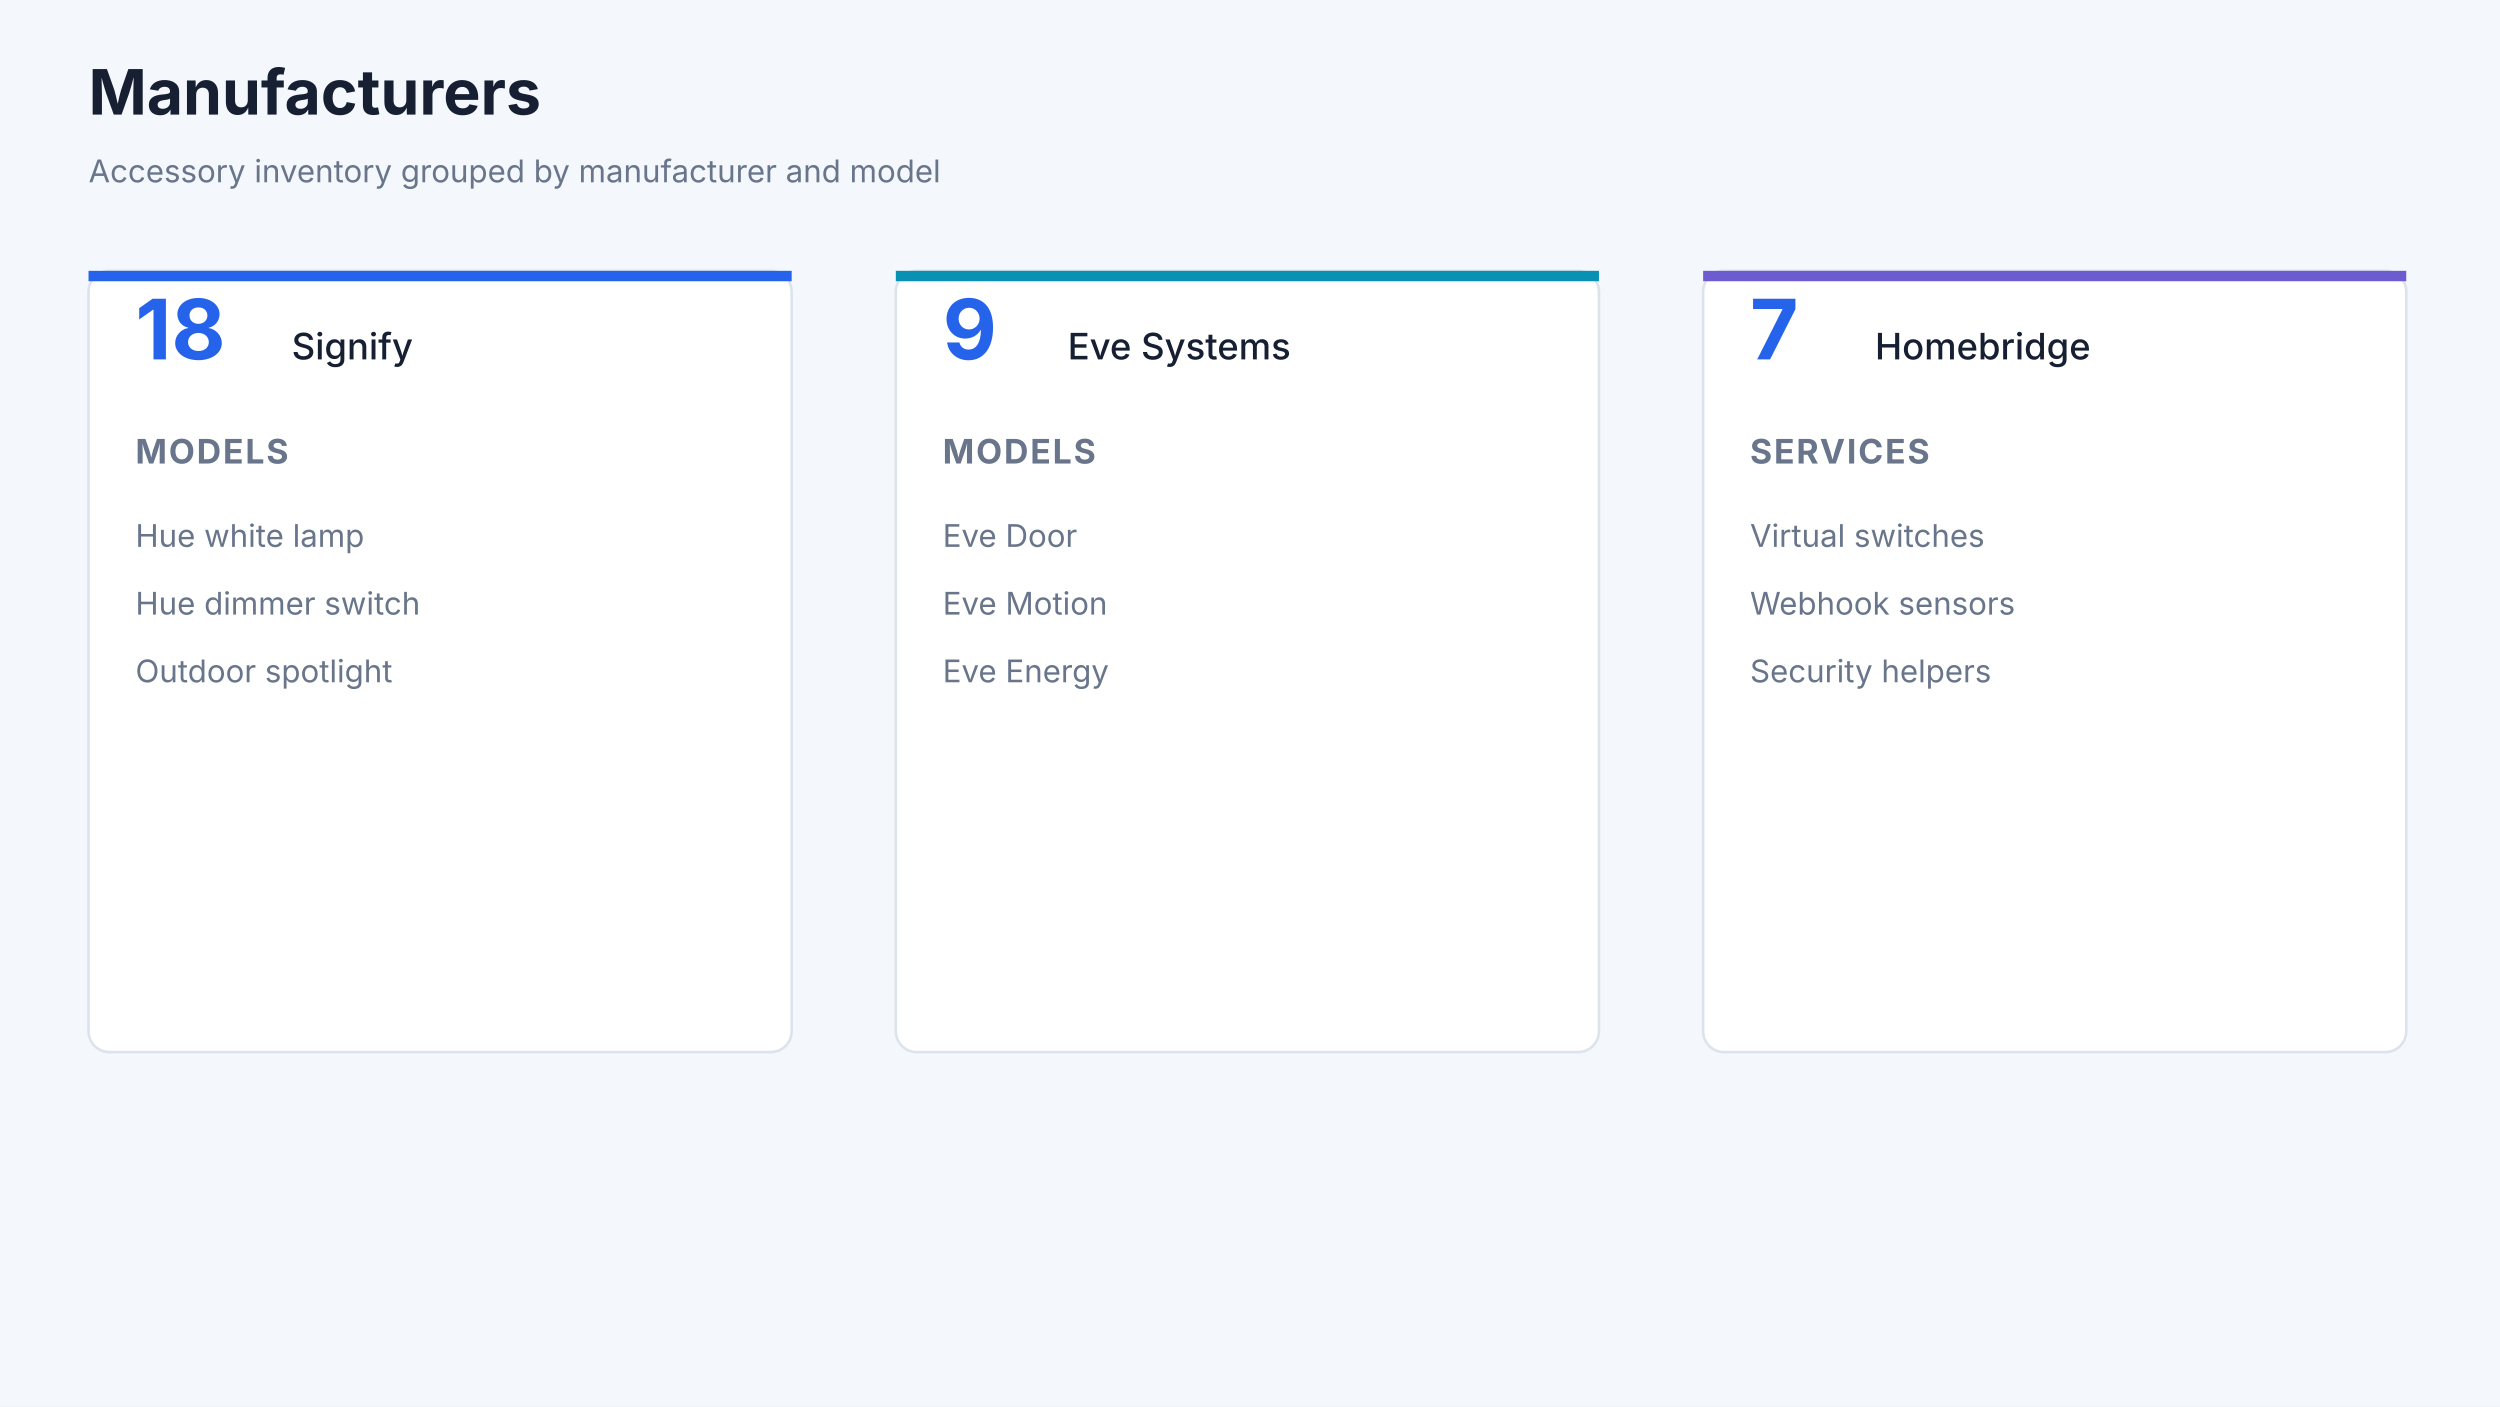
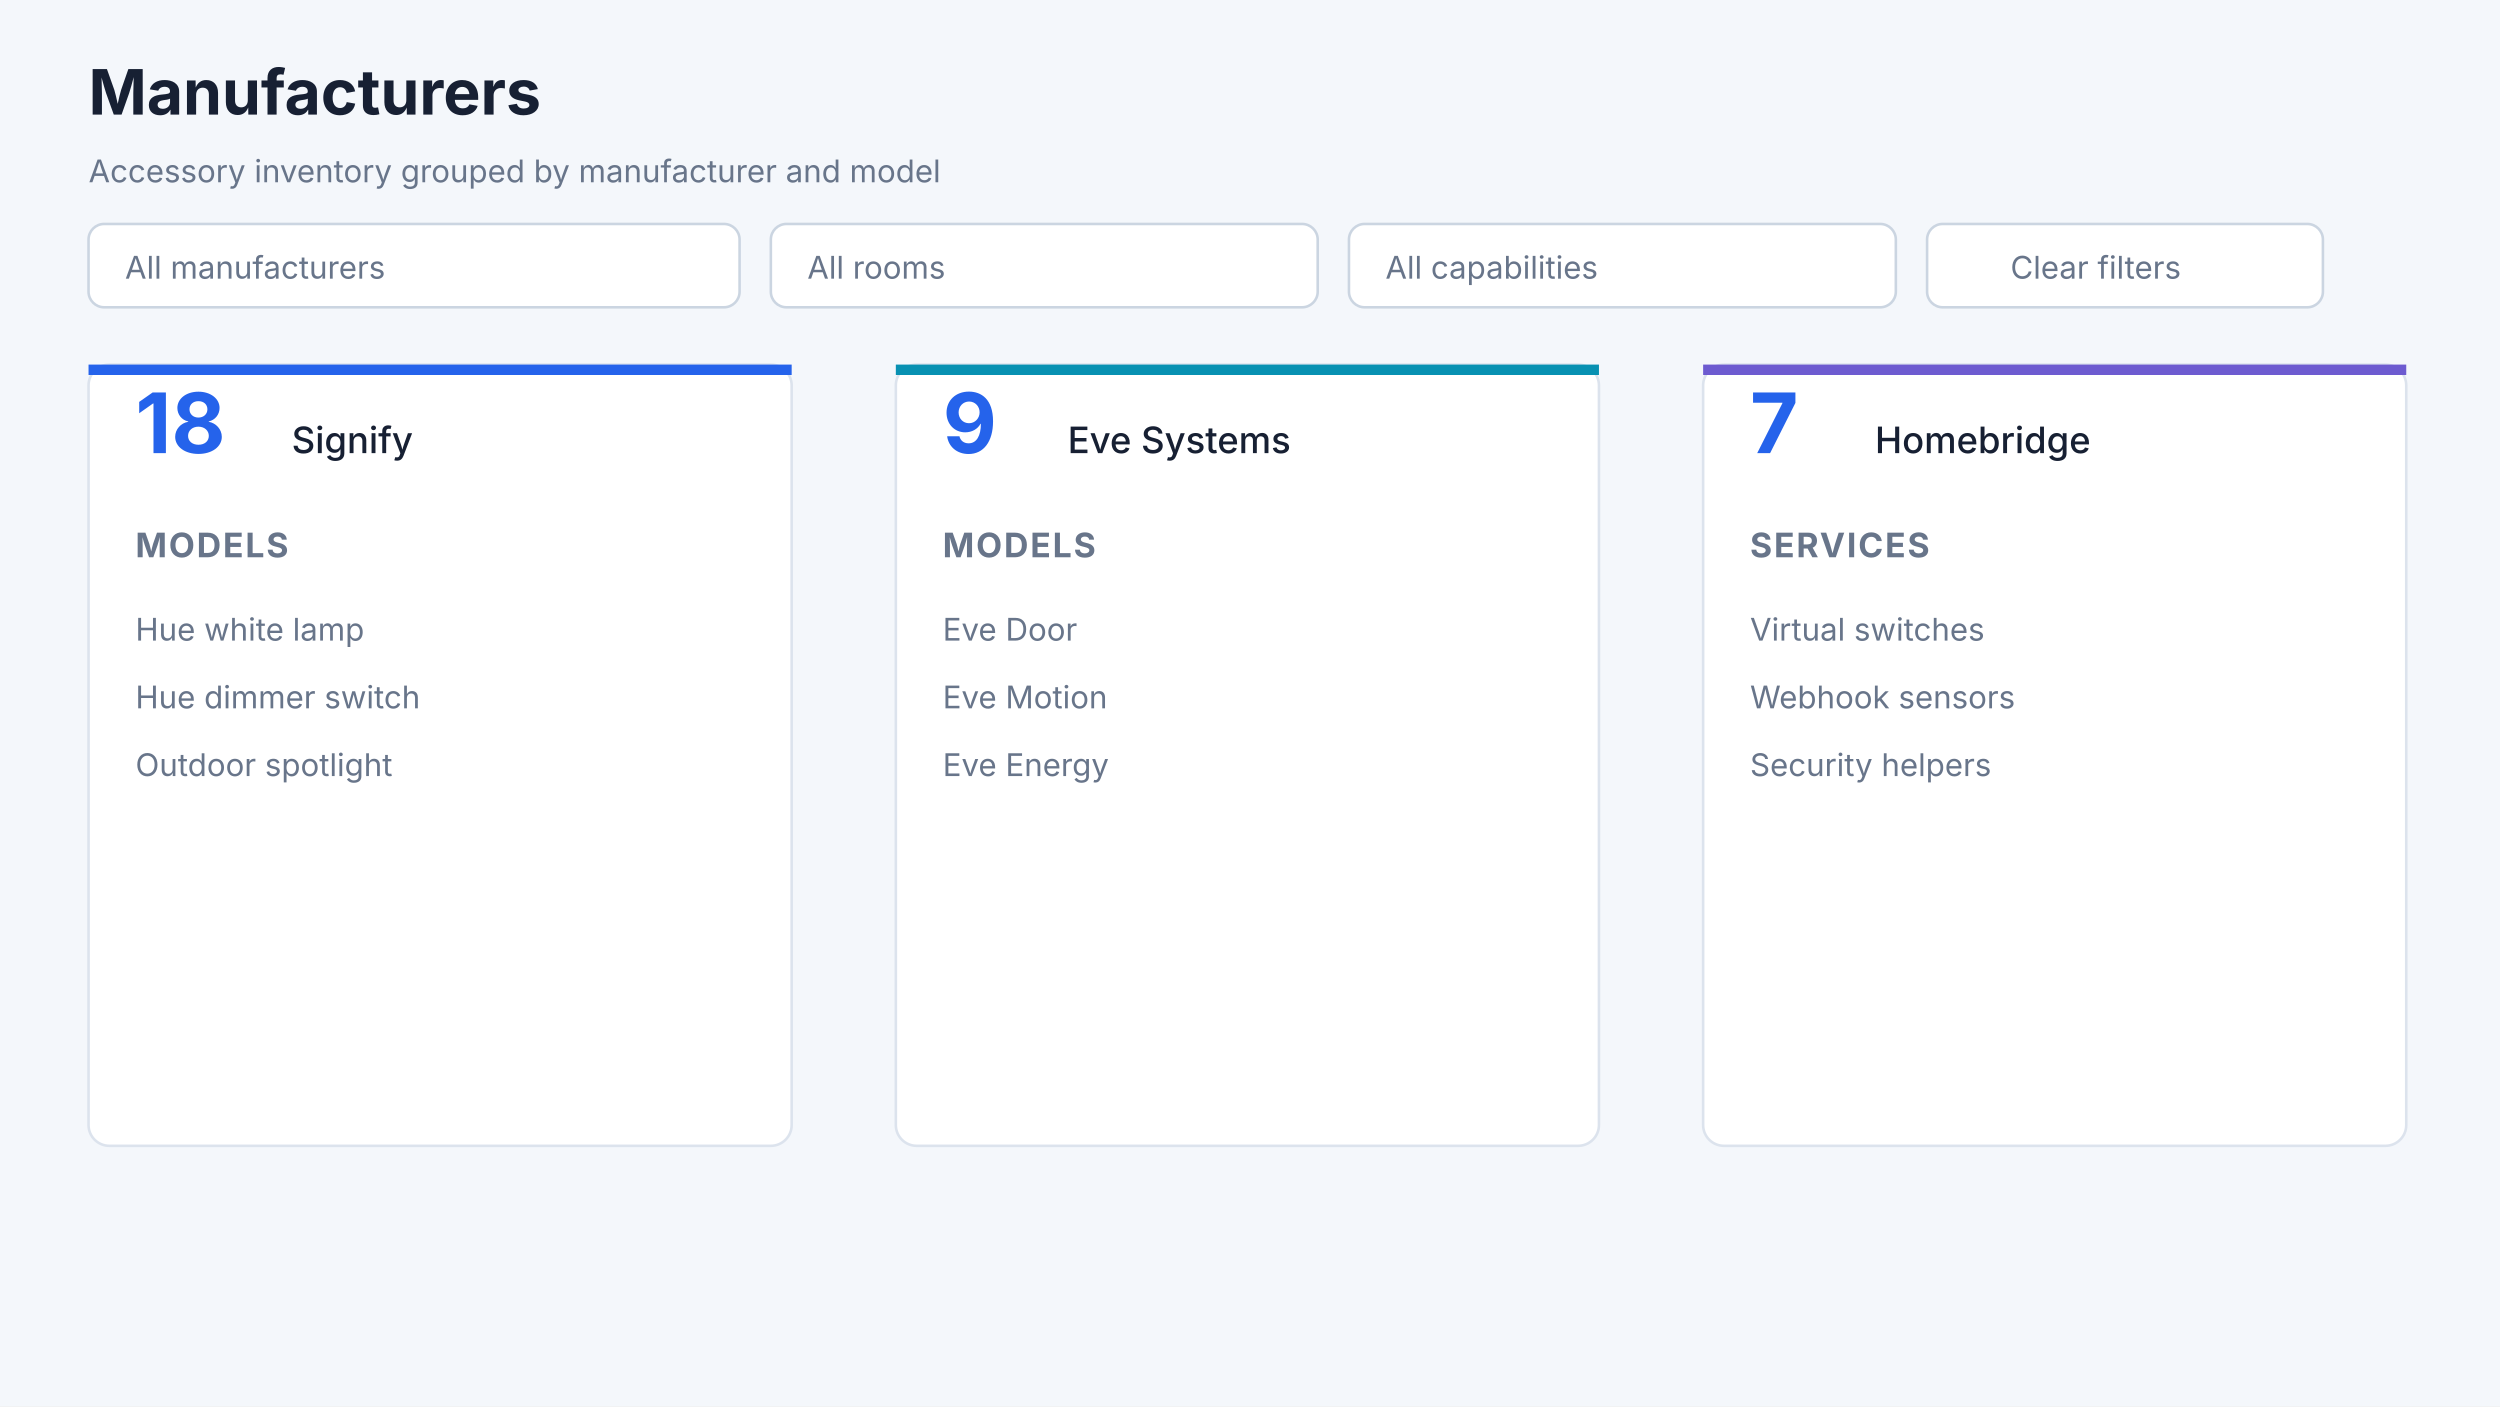
<svg xmlns="http://www.w3.org/2000/svg" width="960" height="540" viewBox="0 0 960 540" role="img" aria-labelledby="title desc">
  <rect width="960" height="540" fill="#f4f7fb" />
  <style>.title{font:700 24px -apple-system,BlinkMacSystemFont,"Segoe UI",sans-serif;fill:#172033}.h{font:700 13px -apple-system,BlinkMacSystemFont,"Segoe UI",sans-serif;fill:#68758a;letter-spacing:.7px}.t{font:500 14px -apple-system,BlinkMacSystemFont,"Segoe UI",sans-serif;fill:#172033}.m{font:400 12px -apple-system,BlinkMacSystemFont,"Segoe UI",sans-serif;fill:#68758a}.n{font:700 32px -apple-system,BlinkMacSystemFont,"Segoe UI",sans-serif;fill:#2563eb}</style>
  <text x="34" y="44" class="title">Manufacturers</text>
  <text x="34" y="70" class="m">Accessory inventory grouped by manufacturer and model</text>
-   <g transform="translate(34 104)">
-     <rect width="270" height="300" rx="8" fill="#fff" stroke="#dce3ed" />
-     <rect width="270" height="4" fill="#2563eb" />
-     <text x="18" y="34" class="n">18</text>
-     <text x="78" y="34" class="t">Signify</text>
-     <text x="18" y="74" class="h">MODELS</text>
-     <text x="18" y="106" class="m">Hue white lamp</text>
-     <text x="18" y="132" class="m">Hue dimmer switch</text>
-     <text x="18" y="158" class="m">Outdoor spotlight</text>
+   <g transform="translate(34 86)">
+     <rect width="250" height="32" rx="6" fill="#fff" stroke="#cbd5e1" />
+     <text x="14" y="21" class="m">All manufacturers</text>
+     <rect x="262" width="210" height="32" rx="6" fill="#fff" stroke="#cbd5e1" />
+     <text x="276" y="21" class="m">All rooms</text>
+     <rect x="484" width="210" height="32" rx="6" fill="#fff" stroke="#cbd5e1" />
+     <text x="498" y="21" class="m">All capabilities</text>
+     <rect x="706" width="152" height="32" rx="6" fill="#fff" stroke="#cbd5e1" />
+     <text x="738" y="21" class="m">Clear filters</text>
  </g>
-   <g transform="translate(344 104)">
-     <rect width="270" height="300" rx="8" fill="#fff" stroke="#dce3ed" />
-     <rect width="270" height="4" fill="#0891b2" />
-     <text x="18" y="34" class="n">9</text>
-     <text x="66" y="34" class="t">Eve Systems</text>
-     <text x="18" y="74" class="h">MODELS</text>
-     <text x="18" y="106" class="m">Eve Door</text>
-     <text x="18" y="132" class="m">Eve Motion</text>
-     <text x="18" y="158" class="m">Eve Energy</text>
-   </g>
-   <g transform="translate(654 104)">
-     <rect width="270" height="300" rx="8" fill="#fff" stroke="#dce3ed" />
-     <rect width="270" height="4" fill="#6d5bd0" />
-     <text x="18" y="34" class="n">7</text>
-     <text x="66" y="34" class="t">Homebridge</text>
-     <text x="18" y="74" class="h">SERVICES</text>
-     <text x="18" y="106" class="m">Virtual switches</text>
-     <text x="18" y="132" class="m">Webhook sensors</text>
-     <text x="18" y="158" class="m">Security helpers</text>
+   <g transform="translate(0 36)">
+     <g transform="translate(34 104)">
+       <rect width="270" height="300" rx="8" fill="#fff" stroke="#dce3ed" />
+       <rect width="270" height="4" fill="#2563eb" />
+       <text x="18" y="34" class="n">18</text>
+       <text x="78" y="34" class="t">Signify</text>
+       <text x="18" y="74" class="h">MODELS</text>
+       <text x="18" y="106" class="m">Hue white lamp</text>
+       <text x="18" y="132" class="m">Hue dimmer switch</text>
+       <text x="18" y="158" class="m">Outdoor spotlight</text>
+     </g>
+     <g transform="translate(344 104)">
+       <rect width="270" height="300" rx="8" fill="#fff" stroke="#dce3ed" />
+       <rect width="270" height="4" fill="#0891b2" />
+       <text x="18" y="34" class="n">9</text>
+       <text x="66" y="34" class="t">Eve Systems</text>
+       <text x="18" y="74" class="h">MODELS</text>
+       <text x="18" y="106" class="m">Eve Door</text>
+       <text x="18" y="132" class="m">Eve Motion</text>
+       <text x="18" y="158" class="m">Eve Energy</text>
+     </g>
+     <g transform="translate(654 104)">
+       <rect width="270" height="300" rx="8" fill="#fff" stroke="#dce3ed" />
+       <rect width="270" height="4" fill="#6d5bd0" />
+       <text x="18" y="34" class="n">7</text>
+       <text x="66" y="34" class="t">Homebridge</text>
+       <text x="18" y="74" class="h">SERVICES</text>
+       <text x="18" y="106" class="m">Virtual switches</text>
+       <text x="18" y="132" class="m">Webhook sensors</text>
+       <text x="18" y="158" class="m">Security helpers</text>
+     </g>
  </g>
</svg>
